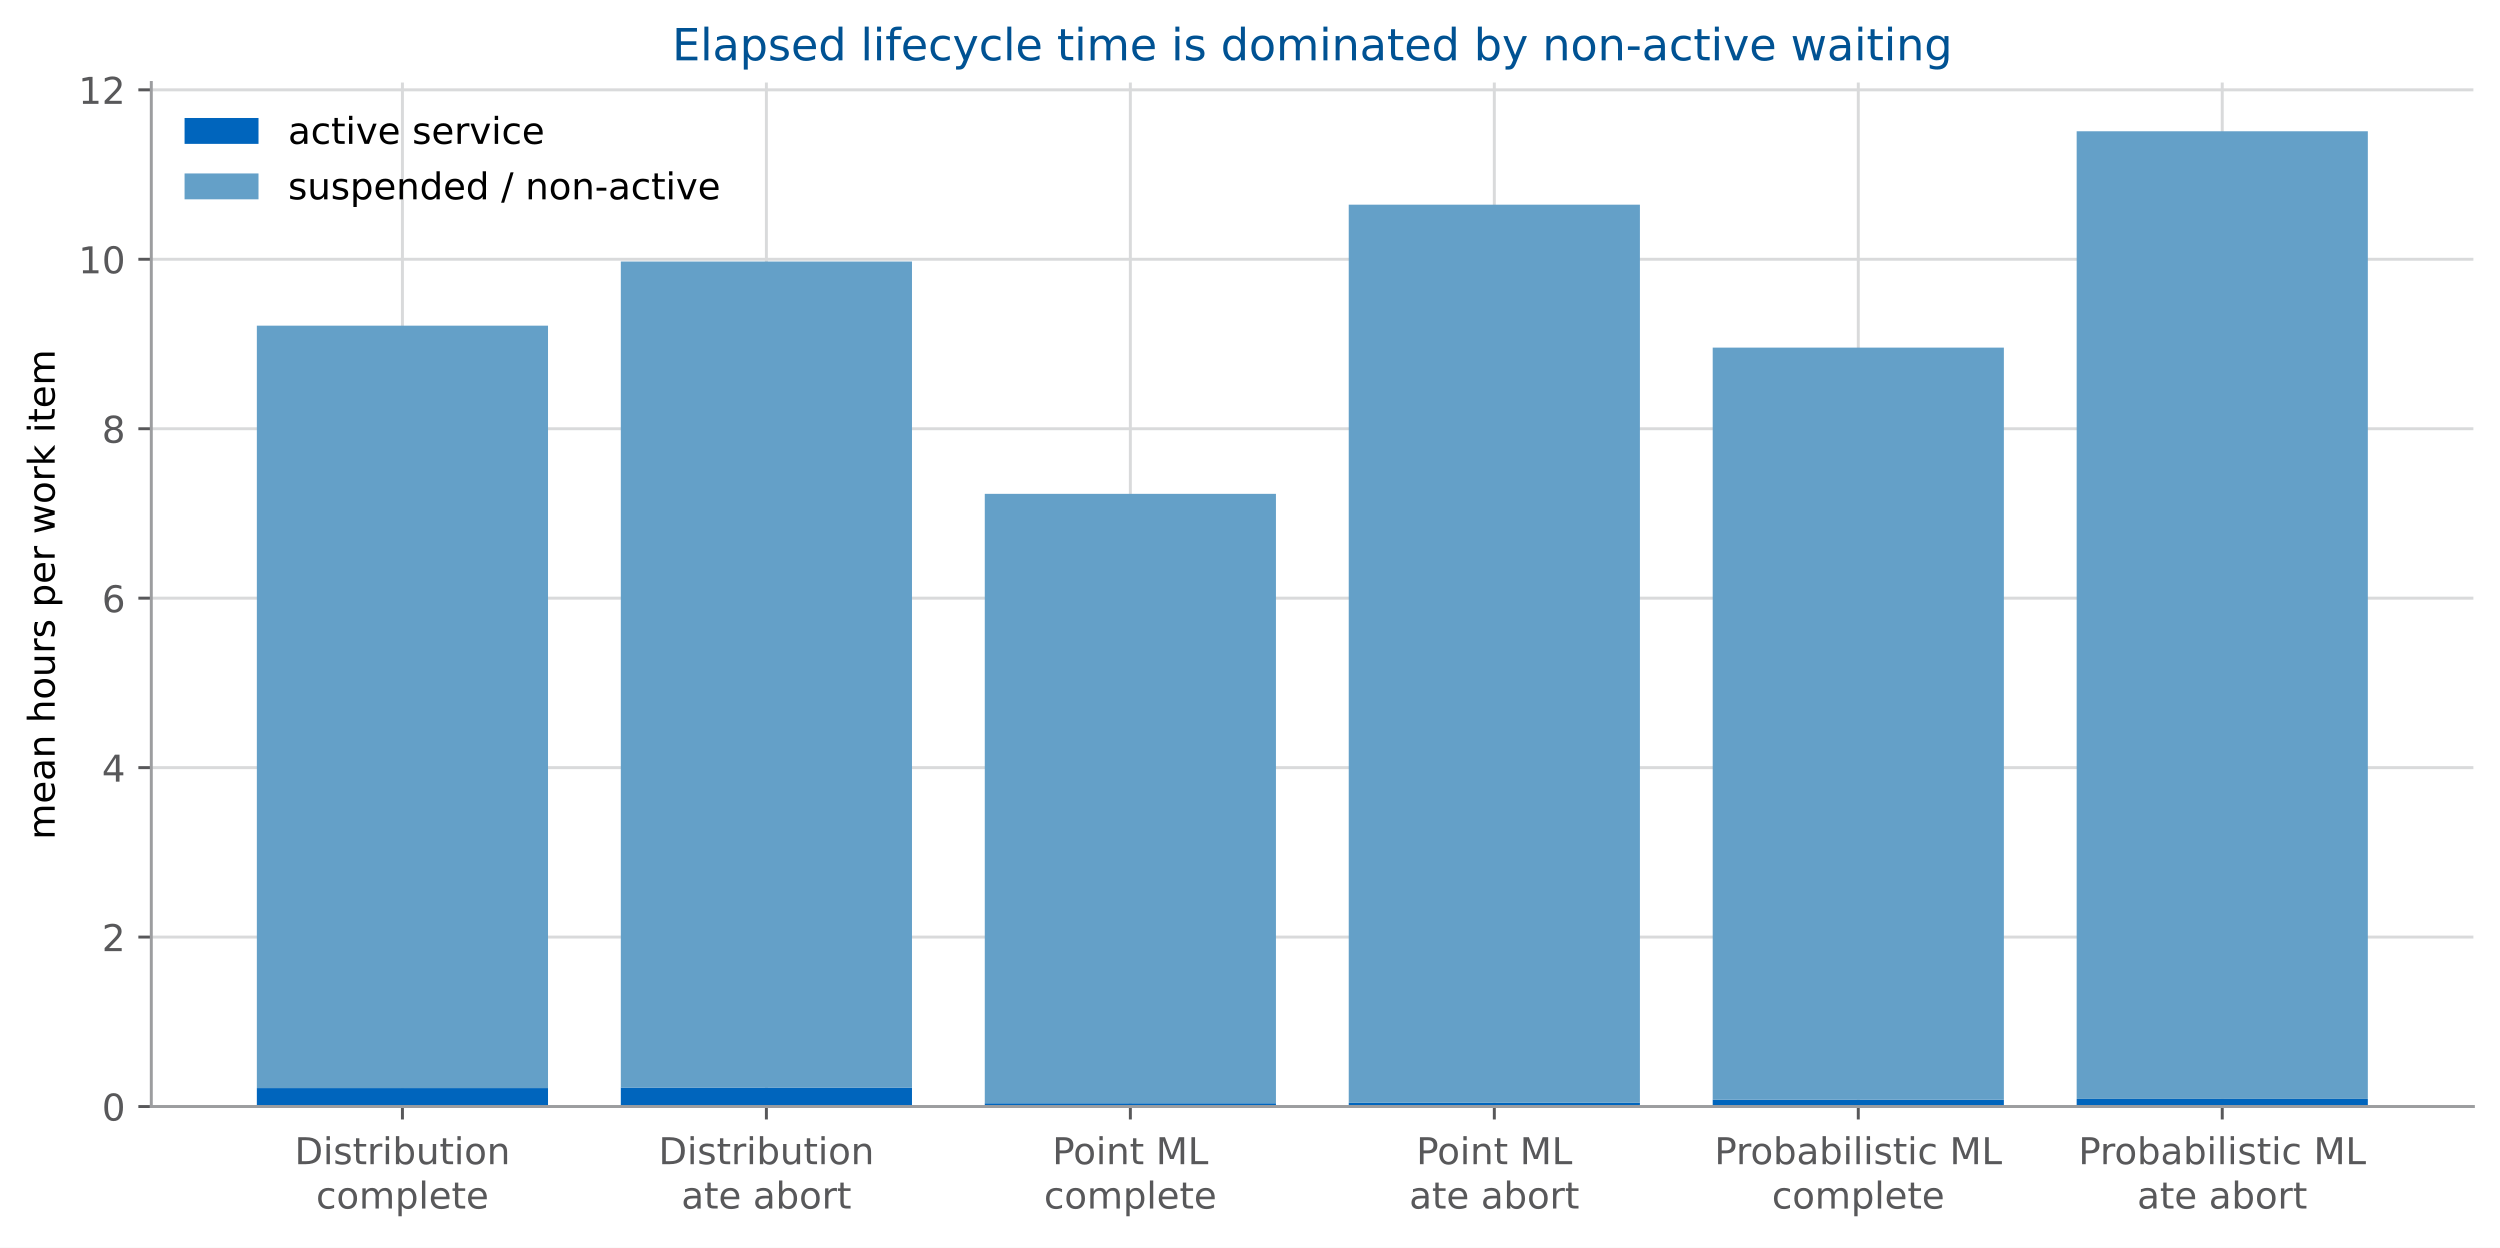
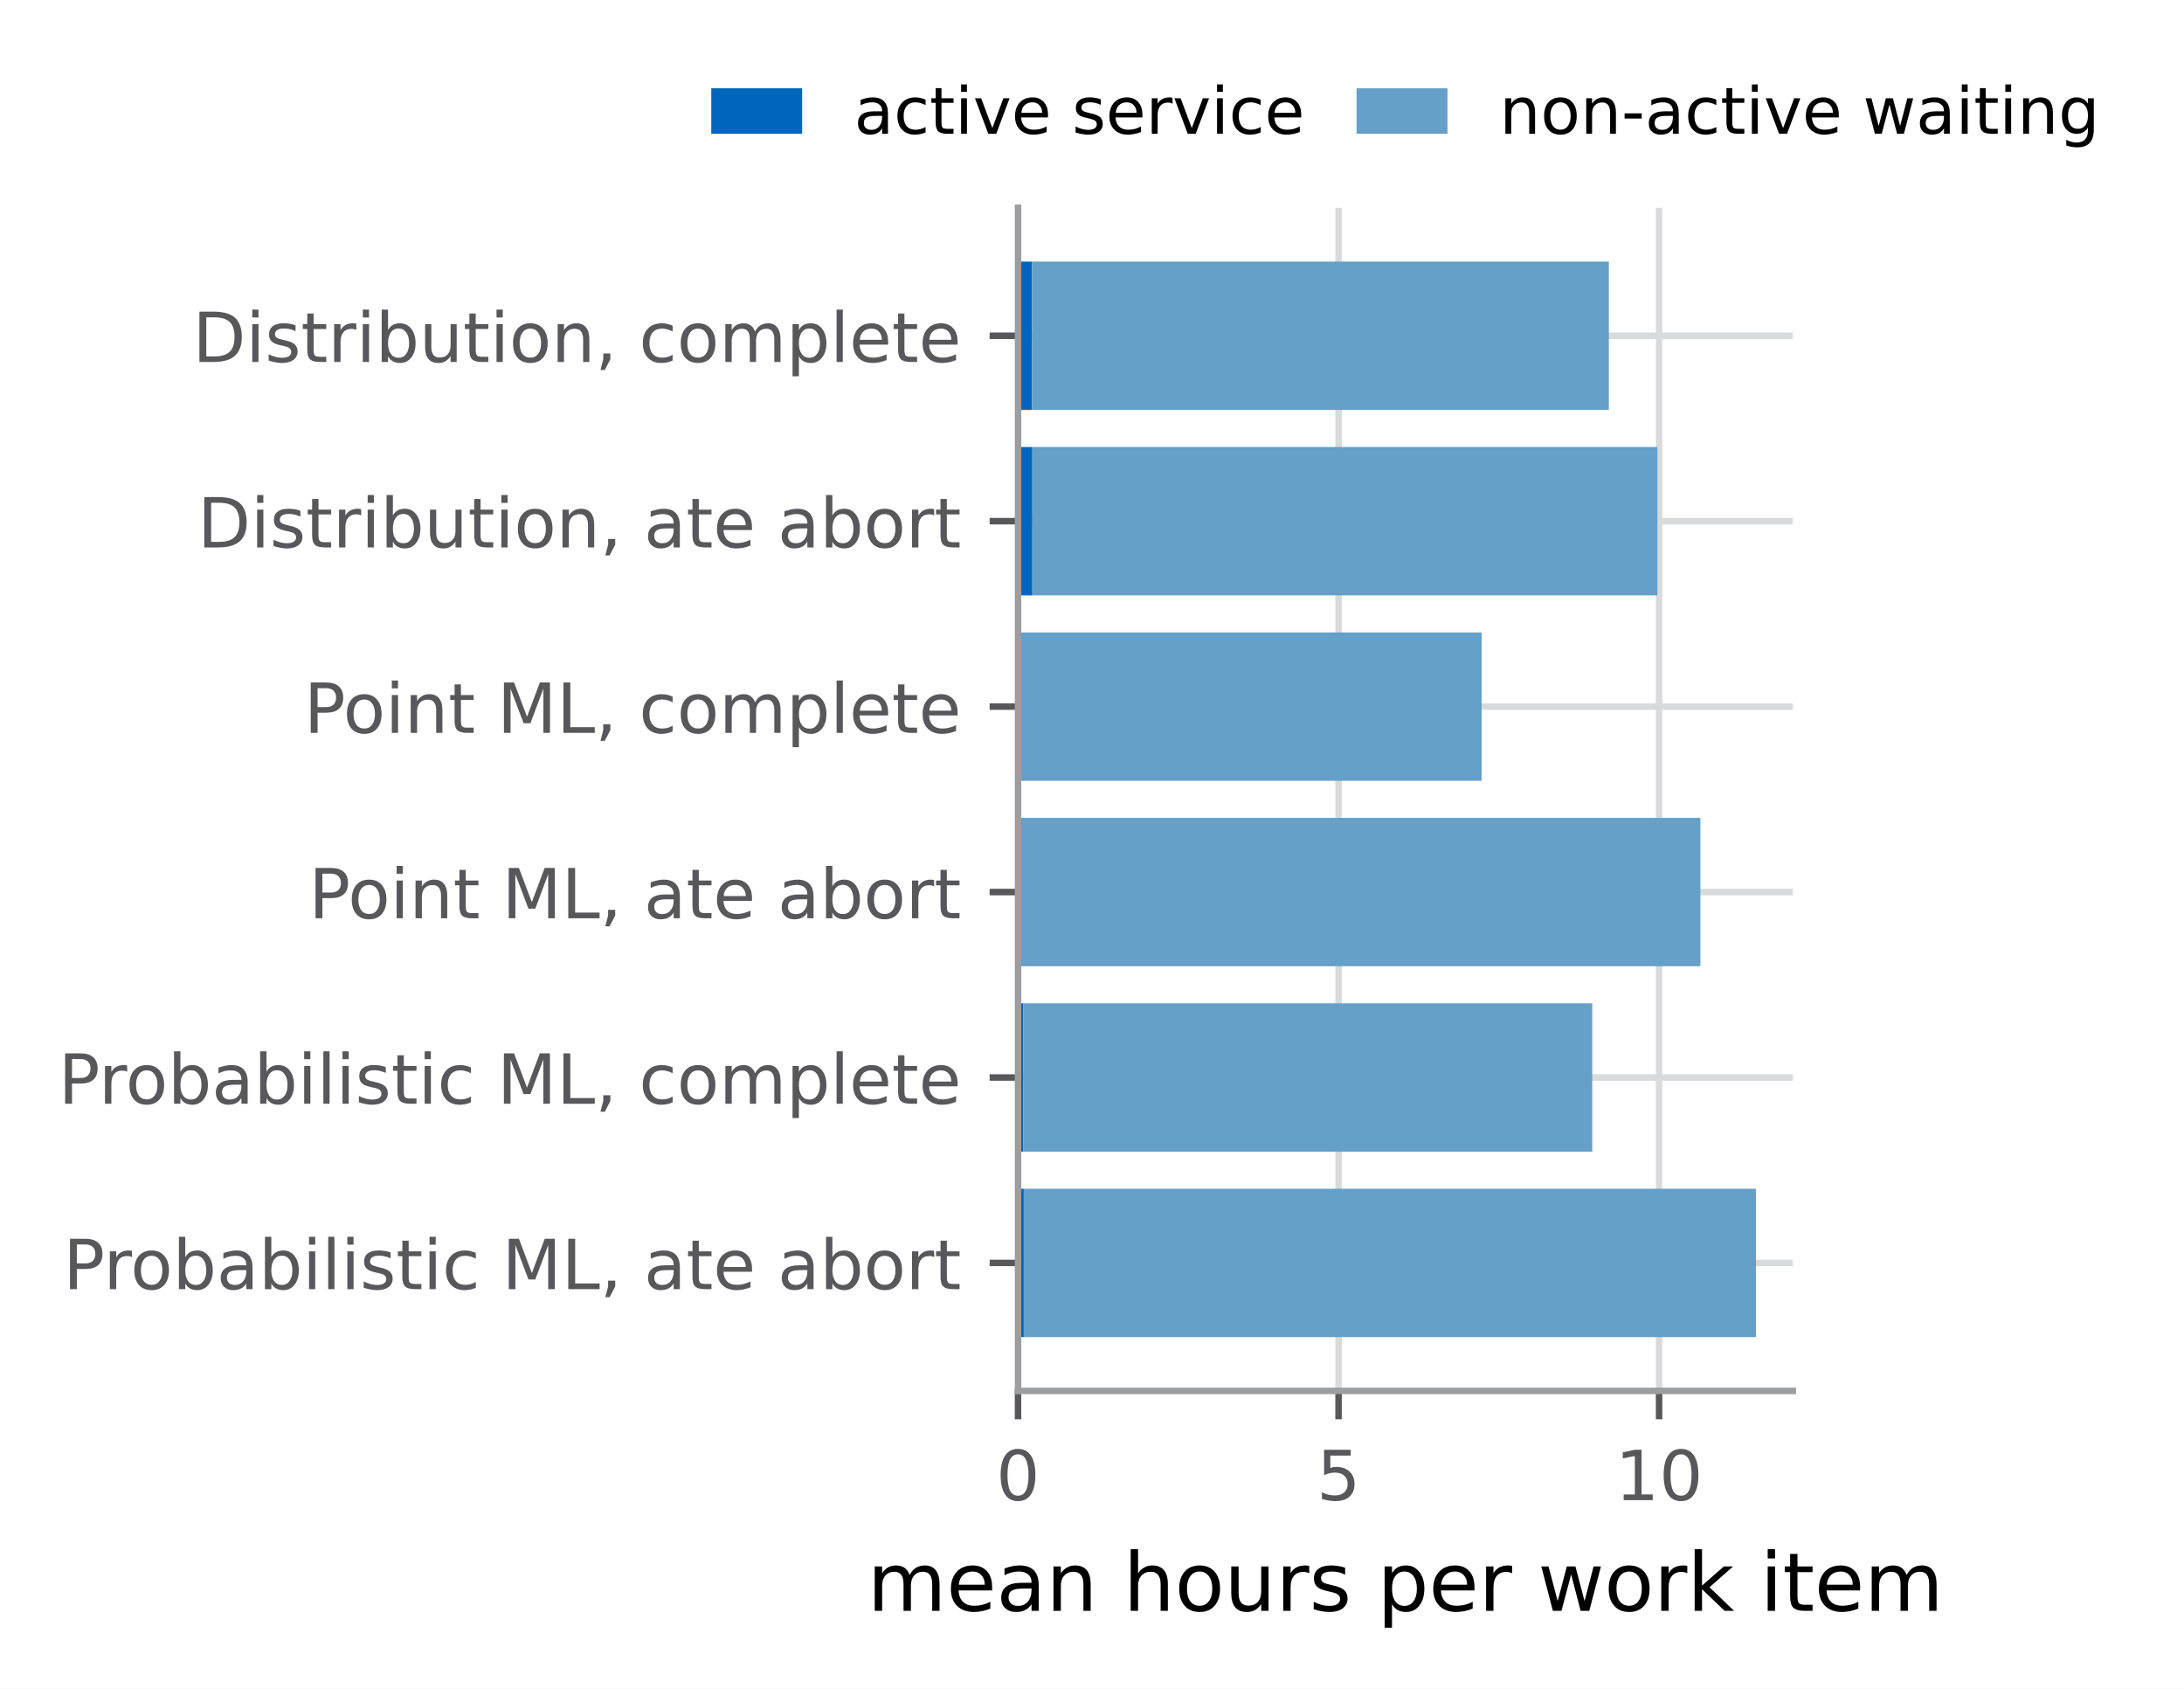
- <svg xmlns="http://www.w3.org/2000/svg" xmlns:xlink="http://www.w3.org/1999/xlink" width="676.243pt" height="337.515pt" viewBox="0 0 676.243 337.515" version="1.1">
+ <svg xmlns="http://www.w3.org/2000/svg" xmlns:xlink="http://www.w3.org/1999/xlink" width="269.117pt" height="208.055pt" viewBox="0 0 269.117 208.055" version="1.1">
  <defs>
    <style type="text/css">*{stroke-linejoin: round; stroke-linecap: butt}</style>
  </defs>
  <g id="figure_1">
    <g id="patch_1">
-       <path d="M 0 337.515  L 676.243 337.515  L 676.243 0  L 0 0  z " style="fill: #ffffff" />
+       <path d="M 0 208.055 L 269.117 208.055 L 269.117 0 L 0 0 z " style="fill: #ffffff" />
    </g>
    <g id="axes_1">
      <g id="patch_2">
-         <path d="M 40.926 299.31  L 669.043 299.31  L 669.043 22.318  L 40.926 22.318  z " style="fill: #ffffff" />
+         <path d="M 125.444 171.354 L 220.916 171.354 L 220.916 25.601 L 125.444 25.601 z " style="fill: #ffffff" />
      </g>
      <g id="matplotlib.axis_1">
        <g id="xtick_1">
          <g id="line2d_1">
-             <path d="M 108.857 299.31  L 108.857 22.318  " clip-path="url(#p3e723a0626)" style="fill: none; stroke: #d9dadb; stroke-width: 0.8; stroke-linecap: square" />
+             <path d="M 125.444 171.354 L 125.444 25.601 " clip-path="url(#p30c27a85d1)" style="fill: none; stroke: #d9dadb; stroke-width: 0.8; stroke-linecap: square" />
          </g>
          <g id="line2d_2">
            <defs>
-               <path id="m7c8ed9f0a1" d="M 0 0  L 0 3.5  " style="stroke: #58585a; stroke-width: 0.8" />
+               <path id="m91dafd2cd6" d="M 0 0 L 0 3.5 " style="stroke: #58585a; stroke-width: 0.8" />
            </defs>
            <g>
-               <use xlink:href="#m7c8ed9f0a1" x="108.857" y="299.31" style="fill: #58585a; stroke: #58585a; stroke-width: 0.8" />
+               <use xlink:href="#m91dafd2cd6" x="125.444" y="171.354" style="fill: #58585a; stroke: #58585a; stroke-width: 0.8" />
            </g>
          </g>
          <g id="text_1">
-             <text style="font-size: 10px; font-family: 'DejaVu Sans', 'Bitstream Vera Sans', 'Computer Modern Sans Serif', 'Lucida Grande', 'Verdana', 'Geneva', 'Lucid', 'Arial', 'Helvetica', 'Avant Garde', sans-serif; fill: #58585a" transform="translate(79.68825 314.9089)">Distribution</text>
-             <text style="font-size: 10px; font-family: 'DejaVu Sans', 'Bitstream Vera Sans', 'Computer Modern Sans Serif', 'Lucida Grande', 'Verdana', 'Geneva', 'Lucid', 'Arial', 'Helvetica', 'Avant Garde', sans-serif; fill: #58585a" transform="translate(85.50153 326.9117)">complete</text>
+             <text style="font-size: 8.5px; font-family: 'DejaVu Sans', 'Bitstream Vera Sans', 'Computer Modern Sans Serif', 'Lucida Grande', 'Verdana', 'Geneva', 'Lucid', 'Arial', 'Helvetica', 'Avant Garde', sans-serif; text-anchor: middle; fill: #58585a" x="125.444" y="184.812" transform="rotate(-0 125.4437 184.8124)">0</text>
          </g>
        </g>
        <g id="xtick_2">
          <g id="line2d_3">
-             <path d="M 207.308 299.31  L 207.308 22.318  " clip-path="url(#p3e723a0626)" style="fill: none; stroke: #d9dadb; stroke-width: 0.8; stroke-linecap: square" />
+             <path d="M 164.94 171.354 L 164.94 25.601 " clip-path="url(#p30c27a85d1)" style="fill: none; stroke: #d9dadb; stroke-width: 0.8; stroke-linecap: square" />
          </g>
          <g id="line2d_4">
            <g>
-               <use xlink:href="#m7c8ed9f0a1" x="207.308" y="299.31" style="fill: #58585a; stroke: #58585a; stroke-width: 0.8" />
+               <use xlink:href="#m91dafd2cd6" x="164.94" y="171.354" style="fill: #58585a; stroke: #58585a; stroke-width: 0.8" />
            </g>
          </g>
          <g id="text_2">
-             <text style="font-size: 10px; font-family: 'DejaVu Sans', 'Bitstream Vera Sans', 'Computer Modern Sans Serif', 'Lucida Grande', 'Verdana', 'Geneva', 'Lucid', 'Arial', 'Helvetica', 'Avant Garde', sans-serif; fill: #58585a" transform="translate(178.1393 314.9089)">Distribution</text>
-             <text style="font-size: 10px; font-family: 'DejaVu Sans', 'Bitstream Vera Sans', 'Computer Modern Sans Serif', 'Lucida Grande', 'Verdana', 'Geneva', 'Lucid', 'Arial', 'Helvetica', 'Avant Garde', sans-serif; fill: #58585a" transform="translate(184.3049 326.9117)">ate abort</text>
+             <text style="font-size: 8.5px; font-family: 'DejaVu Sans', 'Bitstream Vera Sans', 'Computer Modern Sans Serif', 'Lucida Grande', 'Verdana', 'Geneva', 'Lucid', 'Arial', 'Helvetica', 'Avant Garde', sans-serif; text-anchor: middle; fill: #58585a" x="164.94" y="184.812" transform="rotate(-0 164.9399 184.8124)">5</text>
          </g>
        </g>
        <g id="xtick_3">
          <g id="line2d_5">
-             <path d="M 305.759 299.31  L 305.759 22.318  " clip-path="url(#p3e723a0626)" style="fill: none; stroke: #d9dadb; stroke-width: 0.8; stroke-linecap: square" />
+             <path d="M 204.436 171.354 L 204.436 25.601 " clip-path="url(#p30c27a85d1)" style="fill: none; stroke: #d9dadb; stroke-width: 0.8; stroke-linecap: square" />
          </g>
          <g id="line2d_6">
            <g>
-               <use xlink:href="#m7c8ed9f0a1" x="305.759" y="299.31" style="fill: #58585a; stroke: #58585a; stroke-width: 0.8" />
+               <use xlink:href="#m91dafd2cd6" x="204.436" y="171.354" style="fill: #58585a; stroke: #58585a; stroke-width: 0.8" />
            </g>
          </g>
          <g id="text_3">
-             <text style="font-size: 10px; font-family: 'DejaVu Sans', 'Bitstream Vera Sans', 'Computer Modern Sans Serif', 'Lucida Grande', 'Verdana', 'Geneva', 'Lucid', 'Arial', 'Helvetica', 'Avant Garde', sans-serif; fill: #58585a" transform="translate(284.656 314.9089)">Point ML</text>
-             <text style="font-size: 10px; font-family: 'DejaVu Sans', 'Bitstream Vera Sans', 'Computer Modern Sans Serif', 'Lucida Grande', 'Verdana', 'Geneva', 'Lucid', 'Arial', 'Helvetica', 'Avant Garde', sans-serif; fill: #58585a" transform="translate(282.4036 326.9117)">complete</text>
-           </g>
-         </g>
-         <g id="xtick_4">
-           <g id="line2d_7">
-             <path d="M 404.21 299.31  L 404.21 22.318  " clip-path="url(#p3e723a0626)" style="fill: none; stroke: #d9dadb; stroke-width: 0.8; stroke-linecap: square" />
-           </g>
-           <g id="line2d_8">
-             <g>
-               <use xlink:href="#m7c8ed9f0a1" x="404.21" y="299.31" style="fill: #58585a; stroke: #58585a; stroke-width: 0.8" />
-             </g>
-           </g>
-           <g id="text_4">
-             <text style="font-size: 10px; font-family: 'DejaVu Sans', 'Bitstream Vera Sans', 'Computer Modern Sans Serif', 'Lucida Grande', 'Verdana', 'Geneva', 'Lucid', 'Arial', 'Helvetica', 'Avant Garde', sans-serif; fill: #58585a" transform="translate(383.107 314.9089)">Point ML</text>
-             <text style="font-size: 10px; font-family: 'DejaVu Sans', 'Bitstream Vera Sans', 'Computer Modern Sans Serif', 'Lucida Grande', 'Verdana', 'Geneva', 'Lucid', 'Arial', 'Helvetica', 'Avant Garde', sans-serif; fill: #58585a" transform="translate(381.207 326.9117)">ate abort</text>
-           </g>
-         </g>
-         <g id="xtick_5">
-           <g id="line2d_9">
-             <path d="M 502.661 299.31  L 502.661 22.318  " clip-path="url(#p3e723a0626)" style="fill: none; stroke: #d9dadb; stroke-width: 0.8; stroke-linecap: square" />
-           </g>
-           <g id="line2d_10">
-             <g>
-               <use xlink:href="#m7c8ed9f0a1" x="502.661" y="299.31" style="fill: #58585a; stroke: #58585a; stroke-width: 0.8" />
-             </g>
-           </g>
-           <g id="text_5">
-             <text style="font-size: 10px; font-family: 'DejaVu Sans', 'Bitstream Vera Sans', 'Computer Modern Sans Serif', 'Lucida Grande', 'Verdana', 'Geneva', 'Lucid', 'Arial', 'Helvetica', 'Avant Garde', sans-serif; fill: #58585a" transform="translate(463.7573 314.9089)">Probabilistic ML</text>
-             <text style="font-size: 10px; font-family: 'DejaVu Sans', 'Bitstream Vera Sans', 'Computer Modern Sans Serif', 'Lucida Grande', 'Verdana', 'Geneva', 'Lucid', 'Arial', 'Helvetica', 'Avant Garde', sans-serif; fill: #58585a" transform="translate(479.3057 326.9117)">complete</text>
-           </g>
-         </g>
-         <g id="xtick_6">
-           <g id="line2d_11">
-             <path d="M 601.112 299.31  L 601.112 22.318  " clip-path="url(#p3e723a0626)" style="fill: none; stroke: #d9dadb; stroke-width: 0.8; stroke-linecap: square" />
-           </g>
-           <g id="line2d_12">
-             <g>
-               <use xlink:href="#m7c8ed9f0a1" x="601.112" y="299.31" style="fill: #58585a; stroke: #58585a; stroke-width: 0.8" />
-             </g>
-           </g>
-           <g id="text_6">
-             <text style="font-size: 10px; font-family: 'DejaVu Sans', 'Bitstream Vera Sans', 'Computer Modern Sans Serif', 'Lucida Grande', 'Verdana', 'Geneva', 'Lucid', 'Arial', 'Helvetica', 'Avant Garde', sans-serif; fill: #58585a" transform="translate(562.2083 314.9089)">Probabilistic ML</text>
-             <text style="font-size: 10px; font-family: 'DejaVu Sans', 'Bitstream Vera Sans', 'Computer Modern Sans Serif', 'Lucida Grande', 'Verdana', 'Geneva', 'Lucid', 'Arial', 'Helvetica', 'Avant Garde', sans-serif; fill: #58585a" transform="translate(578.1091 326.9117)">ate abort</text>
-           </g>
+             <text style="font-size: 8.5px; font-family: 'DejaVu Sans', 'Bitstream Vera Sans', 'Computer Modern Sans Serif', 'Lucida Grande', 'Verdana', 'Geneva', 'Lucid', 'Arial', 'Helvetica', 'Avant Garde', sans-serif; text-anchor: middle; fill: #58585a" x="204.436" y="184.812" transform="rotate(-0 204.4361 184.8124)">10</text>
+           </g>
+         </g>
+         <g id="text_4">
+           <text style="font-size: 10px; font-family: 'DejaVu Sans', 'Bitstream Vera Sans', 'Computer Modern Sans Serif', 'Lucida Grande', 'Verdana', 'Geneva', 'Lucid', 'Arial', 'Helvetica', 'Avant Garde', sans-serif; text-anchor: middle" x="173.18" y="198.453" transform="rotate(-0 173.1801 198.4529)">mean hours per work item</text>
        </g>
      </g>
      <g id="matplotlib.axis_2">
        <g id="ytick_1">
+           <g id="line2d_7">
+             <path d="M 125.444 41.364 L 220.916 41.364 " clip-path="url(#p30c27a85d1)" style="fill: none; stroke: #d9dadb; stroke-width: 0.8; stroke-linecap: square" />
+           </g>
+           <g id="line2d_8">
+             <defs>
+               <path id="mb7f0f97a27" d="M 0 0 L -3.5 0 " style="stroke: #58585a; stroke-width: 0.8" />
+             </defs>
+             <g>
+               <use xlink:href="#mb7f0f97a27" x="125.444" y="41.364" style="fill: #58585a; stroke: #58585a; stroke-width: 0.8" />
+             </g>
+           </g>
+           <g id="text_5">
+             <text style="font-size: 8.5px; font-family: 'DejaVu Sans', 'Bitstream Vera Sans', 'Computer Modern Sans Serif', 'Lucida Grande', 'Verdana', 'Geneva', 'Lucid', 'Arial', 'Helvetica', 'Avant Garde', sans-serif; text-anchor: end; fill: #58585a" x="118.444" y="44.593" transform="rotate(-0 118.4437 44.5933)">Distribution, complete</text>
+           </g>
+         </g>
+         <g id="ytick_2">
+           <g id="line2d_9">
+             <path d="M 125.444 64.209 L 220.916 64.209 " clip-path="url(#p30c27a85d1)" style="fill: none; stroke: #d9dadb; stroke-width: 0.8; stroke-linecap: square" />
+           </g>
+           <g id="line2d_10">
+             <g>
+               <use xlink:href="#mb7f0f97a27" x="125.444" y="64.209" style="fill: #58585a; stroke: #58585a; stroke-width: 0.8" />
+             </g>
+           </g>
+           <g id="text_6">
+             <text style="font-size: 8.5px; font-family: 'DejaVu Sans', 'Bitstream Vera Sans', 'Computer Modern Sans Serif', 'Lucida Grande', 'Verdana', 'Geneva', 'Lucid', 'Arial', 'Helvetica', 'Avant Garde', sans-serif; text-anchor: end; fill: #58585a" x="118.444" y="67.439" transform="rotate(-0 118.4437 67.43872)">Distribution, ate abort</text>
+           </g>
+         </g>
+         <g id="ytick_3">
+           <g id="line2d_11">
+             <path d="M 125.444 87.055 L 220.916 87.055 " clip-path="url(#p30c27a85d1)" style="fill: none; stroke: #d9dadb; stroke-width: 0.8; stroke-linecap: square" />
+           </g>
+           <g id="line2d_12">
+             <g>
+               <use xlink:href="#mb7f0f97a27" x="125.444" y="87.055" style="fill: #58585a; stroke: #58585a; stroke-width: 0.8" />
+             </g>
+           </g>
+           <g id="text_7">
+             <text style="font-size: 8.5px; font-family: 'DejaVu Sans', 'Bitstream Vera Sans', 'Computer Modern Sans Serif', 'Lucida Grande', 'Verdana', 'Geneva', 'Lucid', 'Arial', 'Helvetica', 'Avant Garde', sans-serif; text-anchor: end; fill: #58585a" x="118.444" y="90.284" transform="rotate(-0 118.4437 90.28414)">Point ML, complete</text>
+           </g>
+         </g>
+         <g id="ytick_4">
          <g id="line2d_13">
-             <path d="M 40.926 299.31  L 669.043 299.31  " clip-path="url(#p3e723a0626)" style="fill: none; stroke: #d9dadb; stroke-width: 0.8; stroke-linecap: square" />
+             <path d="M 125.444 109.9 L 220.916 109.9 " clip-path="url(#p30c27a85d1)" style="fill: none; stroke: #d9dadb; stroke-width: 0.8; stroke-linecap: square" />
          </g>
          <g id="line2d_14">
-             <defs>
-               <path id="m6fa9c8b69d" d="M 0 0  L -3.5 0  " style="stroke: #58585a; stroke-width: 0.8" />
-             </defs>
-             <g>
-               <use xlink:href="#m6fa9c8b69d" x="40.926" y="299.31" style="fill: #58585a; stroke: #58585a; stroke-width: 0.8" />
-             </g>
-           </g>
-           <g id="text_7">
-             <text style="font-size: 10px; font-family: 'DejaVu Sans', 'Bitstream Vera Sans', 'Computer Modern Sans Serif', 'Lucida Grande', 'Verdana', 'Geneva', 'Lucid', 'Arial', 'Helvetica', 'Avant Garde', sans-serif; text-anchor: end; fill: #58585a" x="33.926" y="303.108" transform="rotate(-0 33.92578 303.1084)">0</text>
-           </g>
-         </g>
-         <g id="ytick_2">
+             <g>
+               <use xlink:href="#mb7f0f97a27" x="125.444" y="109.9" style="fill: #58585a; stroke: #58585a; stroke-width: 0.8" />
+             </g>
+           </g>
+           <g id="text_8">
+             <text style="font-size: 8.5px; font-family: 'DejaVu Sans', 'Bitstream Vera Sans', 'Computer Modern Sans Serif', 'Lucida Grande', 'Verdana', 'Geneva', 'Lucid', 'Arial', 'Helvetica', 'Avant Garde', sans-serif; text-anchor: end; fill: #58585a" x="118.444" y="113.13" transform="rotate(-0 118.4437 113.1296)">Point ML, ate abort</text>
+           </g>
+         </g>
+         <g id="ytick_5">
          <g id="line2d_15">
-             <path d="M 40.926 253.474  L 669.043 253.474  " clip-path="url(#p3e723a0626)" style="fill: none; stroke: #d9dadb; stroke-width: 0.8; stroke-linecap: square" />
+             <path d="M 125.444 132.746 L 220.916 132.746 " clip-path="url(#p30c27a85d1)" style="fill: none; stroke: #d9dadb; stroke-width: 0.8; stroke-linecap: square" />
          </g>
          <g id="line2d_16">
            <g>
-               <use xlink:href="#m6fa9c8b69d" x="40.926" y="253.474" style="fill: #58585a; stroke: #58585a; stroke-width: 0.8" />
-             </g>
-           </g>
-           <g id="text_8">
-             <text style="font-size: 10px; font-family: 'DejaVu Sans', 'Bitstream Vera Sans', 'Computer Modern Sans Serif', 'Lucida Grande', 'Verdana', 'Geneva', 'Lucid', 'Arial', 'Helvetica', 'Avant Garde', sans-serif; text-anchor: end; fill: #58585a" x="33.926" y="257.273" transform="rotate(-0 33.92578 257.2729)">2</text>
-           </g>
-         </g>
-         <g id="ytick_3">
+               <use xlink:href="#mb7f0f97a27" x="125.444" y="132.746" style="fill: #58585a; stroke: #58585a; stroke-width: 0.8" />
+             </g>
+           </g>
+           <g id="text_9">
+             <text style="font-size: 8.5px; font-family: 'DejaVu Sans', 'Bitstream Vera Sans', 'Computer Modern Sans Serif', 'Lucida Grande', 'Verdana', 'Geneva', 'Lucid', 'Arial', 'Helvetica', 'Avant Garde', sans-serif; text-anchor: end; fill: #58585a" x="118.444" y="135.975" transform="rotate(-0 118.4437 135.975)">Probabilistic ML, complete</text>
+           </g>
+         </g>
+         <g id="ytick_6">
          <g id="line2d_17">
-             <path d="M 40.926 207.639  L 669.043 207.639  " clip-path="url(#p3e723a0626)" style="fill: none; stroke: #d9dadb; stroke-width: 0.8; stroke-linecap: square" />
+             <path d="M 125.444 155.591 L 220.916 155.591 " clip-path="url(#p30c27a85d1)" style="fill: none; stroke: #d9dadb; stroke-width: 0.8; stroke-linecap: square" />
          </g>
          <g id="line2d_18">
            <g>
-               <use xlink:href="#m6fa9c8b69d" x="40.926" y="207.639" style="fill: #58585a; stroke: #58585a; stroke-width: 0.8" />
-             </g>
-           </g>
-           <g id="text_9">
-             <text style="font-size: 10px; font-family: 'DejaVu Sans', 'Bitstream Vera Sans', 'Computer Modern Sans Serif', 'Lucida Grande', 'Verdana', 'Geneva', 'Lucid', 'Arial', 'Helvetica', 'Avant Garde', sans-serif; text-anchor: end; fill: #58585a" x="33.926" y="211.437" transform="rotate(-0 33.92578 211.4374)">4</text>
-           </g>
-         </g>
-         <g id="ytick_4">
-           <g id="line2d_19">
-             <path d="M 40.926 161.803  L 669.043 161.803  " clip-path="url(#p3e723a0626)" style="fill: none; stroke: #d9dadb; stroke-width: 0.8; stroke-linecap: square" />
-           </g>
-           <g id="line2d_20">
-             <g>
-               <use xlink:href="#m6fa9c8b69d" x="40.926" y="161.803" style="fill: #58585a; stroke: #58585a; stroke-width: 0.8" />
+               <use xlink:href="#mb7f0f97a27" x="125.444" y="155.591" style="fill: #58585a; stroke: #58585a; stroke-width: 0.8" />
            </g>
          </g>
          <g id="text_10">
-             <text style="font-size: 10px; font-family: 'DejaVu Sans', 'Bitstream Vera Sans', 'Computer Modern Sans Serif', 'Lucida Grande', 'Verdana', 'Geneva', 'Lucid', 'Arial', 'Helvetica', 'Avant Garde', sans-serif; text-anchor: end; fill: #58585a" x="33.926" y="165.602" transform="rotate(-0 33.92578 165.6019)">6</text>
-           </g>
-         </g>
-         <g id="ytick_5">
-           <g id="line2d_21">
-             <path d="M 40.926 115.968  L 669.043 115.968  " clip-path="url(#p3e723a0626)" style="fill: none; stroke: #d9dadb; stroke-width: 0.8; stroke-linecap: square" />
-           </g>
-           <g id="line2d_22">
-             <g>
-               <use xlink:href="#m6fa9c8b69d" x="40.926" y="115.968" style="fill: #58585a; stroke: #58585a; stroke-width: 0.8" />
-             </g>
-           </g>
-           <g id="text_11">
-             <text style="font-size: 10px; font-family: 'DejaVu Sans', 'Bitstream Vera Sans', 'Computer Modern Sans Serif', 'Lucida Grande', 'Verdana', 'Geneva', 'Lucid', 'Arial', 'Helvetica', 'Avant Garde', sans-serif; text-anchor: end; fill: #58585a" x="33.926" y="119.766" transform="rotate(-0 33.92578 119.7664)">8</text>
-           </g>
-         </g>
-         <g id="ytick_6">
-           <g id="line2d_23">
-             <path d="M 40.926 70.132  L 669.043 70.132  " clip-path="url(#p3e723a0626)" style="fill: none; stroke: #d9dadb; stroke-width: 0.8; stroke-linecap: square" />
-           </g>
-           <g id="line2d_24">
-             <g>
-               <use xlink:href="#m6fa9c8b69d" x="40.926" y="70.132" style="fill: #58585a; stroke: #58585a; stroke-width: 0.8" />
-             </g>
-           </g>
-           <g id="text_12">
-             <text style="font-size: 10px; font-family: 'DejaVu Sans', 'Bitstream Vera Sans', 'Computer Modern Sans Serif', 'Lucida Grande', 'Verdana', 'Geneva', 'Lucid', 'Arial', 'Helvetica', 'Avant Garde', sans-serif; text-anchor: end; fill: #58585a" x="33.926" y="73.931" transform="rotate(-0 33.92578 73.93094)">10</text>
-           </g>
-         </g>
-         <g id="ytick_7">
-           <g id="line2d_25">
-             <path d="M 40.926 24.297  L 669.043 24.297  " clip-path="url(#p3e723a0626)" style="fill: none; stroke: #d9dadb; stroke-width: 0.8; stroke-linecap: square" />
-           </g>
-           <g id="line2d_26">
-             <g>
-               <use xlink:href="#m6fa9c8b69d" x="40.926" y="24.297" style="fill: #58585a; stroke: #58585a; stroke-width: 0.8" />
-             </g>
-           </g>
-           <g id="text_13">
-             <text style="font-size: 10px; font-family: 'DejaVu Sans', 'Bitstream Vera Sans', 'Computer Modern Sans Serif', 'Lucida Grande', 'Verdana', 'Geneva', 'Lucid', 'Arial', 'Helvetica', 'Avant Garde', sans-serif; text-anchor: end; fill: #58585a" x="33.926" y="28.095" transform="rotate(-0 33.92578 28.09546)">12</text>
-           </g>
-         </g>
-         <g id="text_14">
-           <text style="font-size: 10px; font-family: 'DejaVu Sans', 'Bitstream Vera Sans', 'Computer Modern Sans Serif', 'Lucida Grande', 'Verdana', 'Geneva', 'Lucid', 'Arial', 'Helvetica', 'Avant Garde', sans-serif; text-anchor: middle" x="14.798" y="160.814" transform="rotate(-90 14.79844 160.8138)">mean hours per work item</text>
+             <text style="font-size: 8.5px; font-family: 'DejaVu Sans', 'Bitstream Vera Sans', 'Computer Modern Sans Serif', 'Lucida Grande', 'Verdana', 'Geneva', 'Lucid', 'Arial', 'Helvetica', 'Avant Garde', sans-serif; text-anchor: end; fill: #58585a" x="118.444" y="158.82" transform="rotate(-0 118.4437 158.8204)">Probabilistic ML, ate abort</text>
+           </g>
        </g>
      </g>
      <g id="patch_3">
-         <path d="M 69.477 299.31  L 148.237 299.31  L 148.237 294.322  L 69.477 294.322  z " clip-path="url(#p3e723a0626)" style="fill: #0065bd" />
+         <path d="M 125.444 50.502 L 127.163 50.502 L 127.163 32.226 L 125.444 32.226 z " clip-path="url(#p30c27a85d1)" style="fill: #0065bd" />
      </g>
      <g id="patch_4">
-         <path d="M 167.928 299.31  L 246.688 299.31  L 246.688 294.182  L 167.928 294.182  z " clip-path="url(#p3e723a0626)" style="fill: #0065bd" />
+         <path d="M 125.444 73.348 L 127.211 73.348 L 127.211 55.071 L 125.444 55.071 z " clip-path="url(#p30c27a85d1)" style="fill: #0065bd" />
      </g>
      <g id="patch_5">
-         <path d="M 266.379 299.31  L 345.14 299.31  L 345.14 298.425  L 266.379 298.425  z " clip-path="url(#p3e723a0626)" style="fill: #0065bd" />
+         <path d="M 125.444 96.193 L 125.749 96.193 L 125.749 77.917 L 125.444 77.917 z " clip-path="url(#p30c27a85d1)" style="fill: #0065bd" />
      </g>
      <g id="patch_6">
-         <path d="M 364.83 299.31  L 443.591 299.31  L 443.591 298.311  L 364.83 298.311  z " clip-path="url(#p3e723a0626)" style="fill: #0065bd" />
+         <path d="M 125.444 119.038 L 125.788 119.038 L 125.788 100.762 L 125.444 100.762 z " clip-path="url(#p30c27a85d1)" style="fill: #0065bd" />
      </g>
      <g id="patch_7">
-         <path d="M 463.281 299.31  L 542.042 299.31  L 542.042 297.482  L 463.281 297.482  z " clip-path="url(#p3e723a0626)" style="fill: #0065bd" />
+         <path d="M 125.444 141.884 L 126.074 141.884 L 126.074 123.607 L 125.444 123.607 z " clip-path="url(#p30c27a85d1)" style="fill: #0065bd" />
      </g>
      <g id="patch_8">
-         <path d="M 561.732 299.31  L 640.493 299.31  L 640.493 297.255  L 561.732 297.255  z " clip-path="url(#p3e723a0626)" style="fill: #0065bd" />
+         <path d="M 125.444 164.729 L 126.152 164.729 L 126.152 146.453 L 125.444 146.453 z " clip-path="url(#p30c27a85d1)" style="fill: #0065bd" />
      </g>
      <g id="patch_9">
-         <path d="M 69.477 294.322  L 148.237 294.322  L 148.237 88.091  L 69.477 88.091  z " clip-path="url(#p3e723a0626)" style="fill: #64a0c8" />
+         <path d="M 127.163 50.502 L 198.246 50.502 L 198.246 32.226 L 127.163 32.226 z " clip-path="url(#p30c27a85d1)" style="fill: #64a0c8" />
      </g>
      <g id="patch_10">
-         <path d="M 167.928 294.182  L 246.688 294.182  L 246.688 70.74  L 167.928 70.74  z " clip-path="url(#p3e723a0626)" style="fill: #64a0c8" />
+         <path d="M 127.211 73.348 L 204.227 73.348 L 204.227 55.071 L 127.211 55.071 z " clip-path="url(#p30c27a85d1)" style="fill: #64a0c8" />
      </g>
      <g id="patch_11">
-         <path d="M 266.379 298.425  L 345.14 298.425  L 345.14 133.583  L 266.379 133.583  z " clip-path="url(#p3e723a0626)" style="fill: #64a0c8" />
+         <path d="M 125.749 96.193 L 182.566 96.193 L 182.566 77.917 L 125.749 77.917 z " clip-path="url(#p30c27a85d1)" style="fill: #64a0c8" />
      </g>
      <g id="patch_12">
-         <path d="M 364.83 298.311  L 443.591 298.311  L 443.591 55.365  L 364.83 55.365  z " clip-path="url(#p3e723a0626)" style="fill: #64a0c8" />
+         <path d="M 125.788 119.038 L 209.526 119.038 L 209.526 100.762 L 125.788 100.762 z " clip-path="url(#p30c27a85d1)" style="fill: #64a0c8" />
      </g>
      <g id="patch_13">
-         <path d="M 463.281 297.482  L 542.042 297.482  L 542.042 94.029  L 463.281 94.029  z " clip-path="url(#p3e723a0626)" style="fill: #64a0c8" />
+         <path d="M 126.074 141.884 L 196.199 141.884 L 196.199 123.607 L 126.074 123.607 z " clip-path="url(#p30c27a85d1)" style="fill: #64a0c8" />
      </g>
      <g id="patch_14">
-         <path d="M 561.732 297.255  L 640.493 297.255  L 640.493 35.508  L 561.732 35.508  z " clip-path="url(#p3e723a0626)" style="fill: #64a0c8" />
+         <path d="M 126.152 164.729 L 216.37 164.729 L 216.37 146.453 L 126.152 146.453 z " clip-path="url(#p30c27a85d1)" style="fill: #64a0c8" />
      </g>
      <g id="patch_15">
-         <path d="M 40.926 299.31  L 40.926 22.318  " style="fill: none; stroke: #9c9d9f; stroke-width: 0.8; stroke-linejoin: miter; stroke-linecap: square" />
+         <path d="M 125.444 171.354 L 125.444 25.601 " style="fill: none; stroke: #9c9d9f; stroke-width: 0.8; stroke-linejoin: miter; stroke-linecap: square" />
      </g>
      <g id="patch_16">
-         <path d="M 40.926 299.31  L 669.043 299.31  " style="fill: none; stroke: #9c9d9f; stroke-width: 0.8; stroke-linejoin: miter; stroke-linecap: square" />
-       </g>
-       <g id="text_15">
-         <text style="font-size: 12px; font-family: 'DejaVu Sans', 'Bitstream Vera Sans', 'Computer Modern Sans Serif', 'Lucida Grande', 'Verdana', 'Geneva', 'Lucid', 'Arial', 'Helvetica', 'Avant Garde', sans-serif; text-anchor: middle; fill: #005293" x="354.985" y="16.318" transform="rotate(-0 354.9846 16.31812)">Elapsed lifecycle time is dominated by non-active waiting</text>
+         <path d="M 125.444 171.354 L 220.916 171.354 " style="fill: none; stroke: #9c9d9f; stroke-width: 0.8; stroke-linejoin: miter; stroke-linecap: square" />
      </g>
      <g id="legend_1">
        <g id="patch_17">
-           <path d="M 49.926 38.917  L 69.926 38.917  L 69.926 31.917  L 49.926 31.917  z " style="fill: #0065bd" />
-         </g>
-         <g id="text_16">
-           <text style="font-size: 10px; font-family: 'DejaVu Sans', 'Bitstream Vera Sans', 'Computer Modern Sans Serif', 'Lucida Grande', 'Verdana', 'Geneva', 'Lucid', 'Arial', 'Helvetica', 'Avant Garde', sans-serif; text-anchor: start" x="77.926" y="38.917" transform="rotate(-0 77.92578 38.91656)">active service</text>
+           <path d="M 87.643 16.479 L 98.843 16.479 L 98.843 10.879 L 87.643 10.879 z " style="fill: #0065bd" />
+         </g>
+         <g id="text_11">
+           <text style="font-size: 8px; font-family: 'DejaVu Sans', 'Bitstream Vera Sans', 'Computer Modern Sans Serif', 'Lucida Grande', 'Verdana', 'Geneva', 'Lucid', 'Arial', 'Helvetica', 'Avant Garde', sans-serif; text-anchor: start" x="105.243" y="16.479" transform="rotate(-0 105.2432 16.47875)">active service</text>
        </g>
        <g id="patch_18">
-           <path d="M 49.926 53.917  L 69.926 53.917  L 69.926 46.917  L 49.926 46.917  z " style="fill: #64a0c8" />
-         </g>
-         <g id="text_17">
-           <text style="font-size: 10px; font-family: 'DejaVu Sans', 'Bitstream Vera Sans', 'Computer Modern Sans Serif', 'Lucida Grande', 'Verdana', 'Geneva', 'Lucid', 'Arial', 'Helvetica', 'Avant Garde', sans-serif; text-anchor: start" x="77.926" y="53.917" transform="rotate(-0 77.92578 53.91734)">suspended / non-active</text>
+           <path d="M 167.161 16.479 L 178.361 16.479 L 178.361 10.879 L 167.161 10.879 z " style="fill: #64a0c8" />
+         </g>
+         <g id="text_12">
+           <text style="font-size: 8px; font-family: 'DejaVu Sans', 'Bitstream Vera Sans', 'Computer Modern Sans Serif', 'Lucida Grande', 'Verdana', 'Geneva', 'Lucid', 'Arial', 'Helvetica', 'Avant Garde', sans-serif; text-anchor: start" x="184.761" y="16.479" transform="rotate(-0 184.7607 16.47875)">non-active waiting</text>
        </g>
      </g>
    </g>
  </g>
  <defs>
-     <clipPath id="p3e723a0626">
-       <rect x="40.926" y="22.318" width="628.118" height="276.991" />
+     <clipPath id="p30c27a85d1">
+       <rect x="125.444" y="25.601" width="95.473" height="145.754" />
    </clipPath>
  </defs>
</svg>
